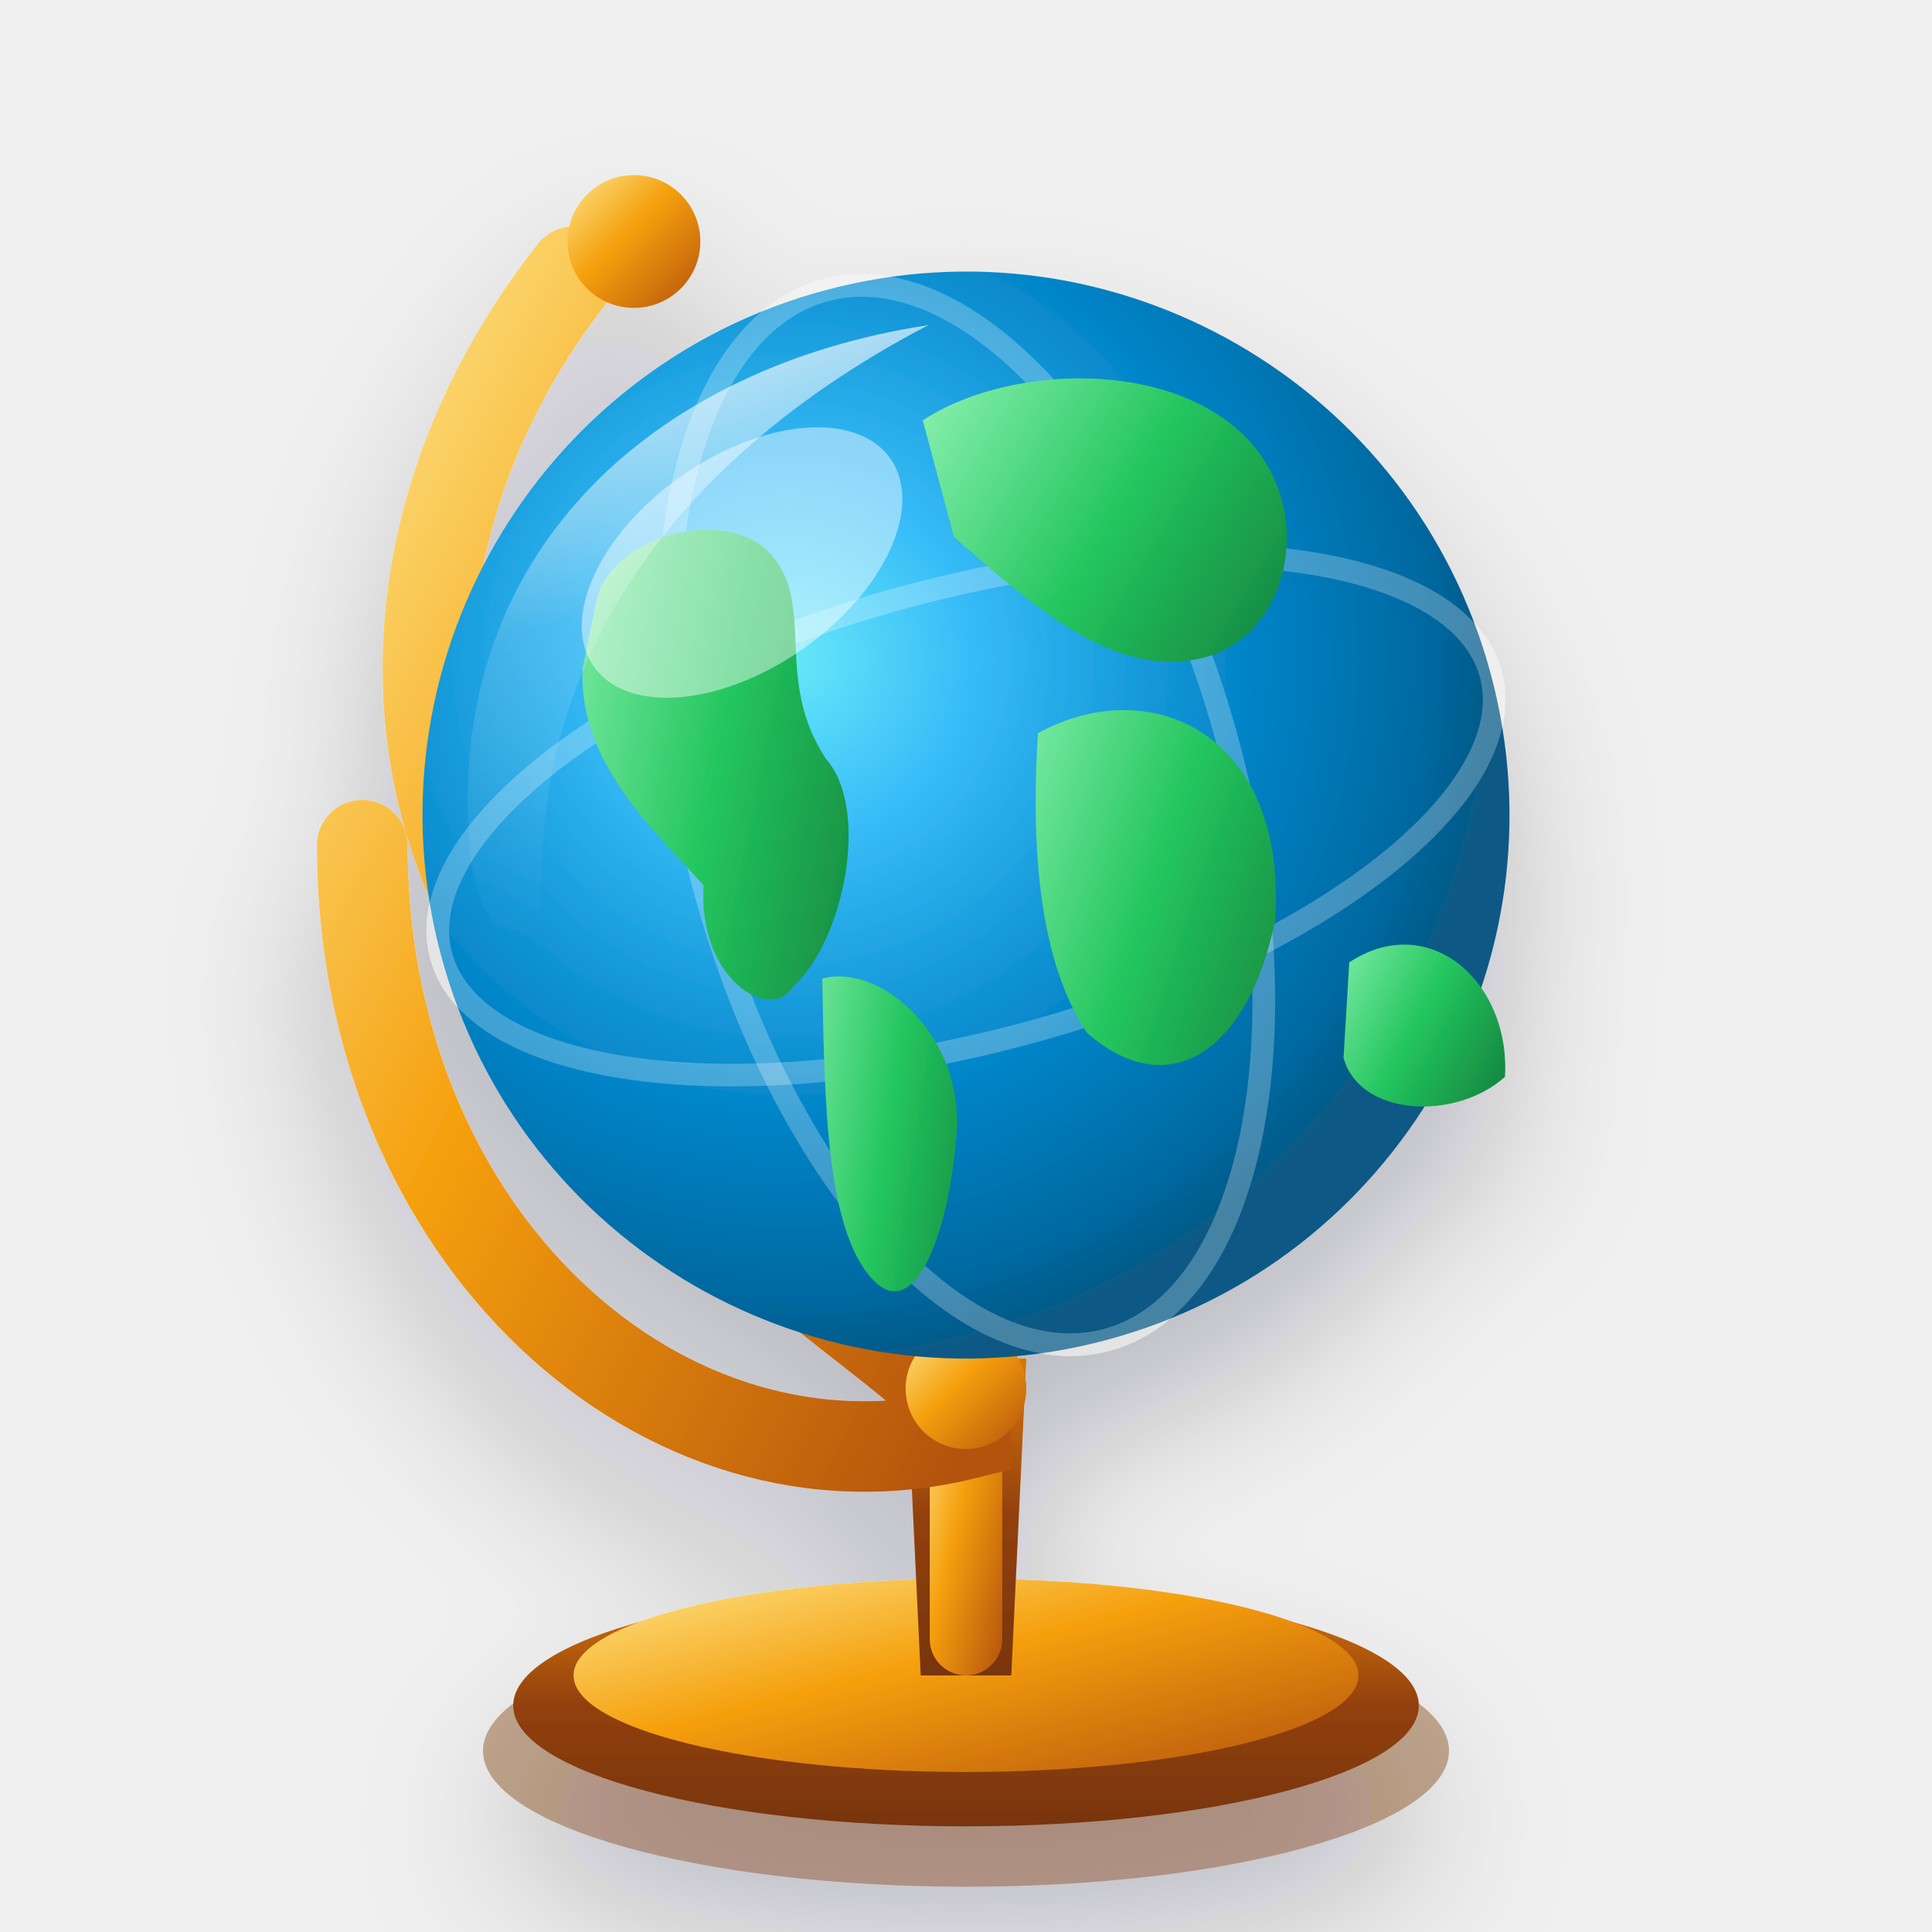
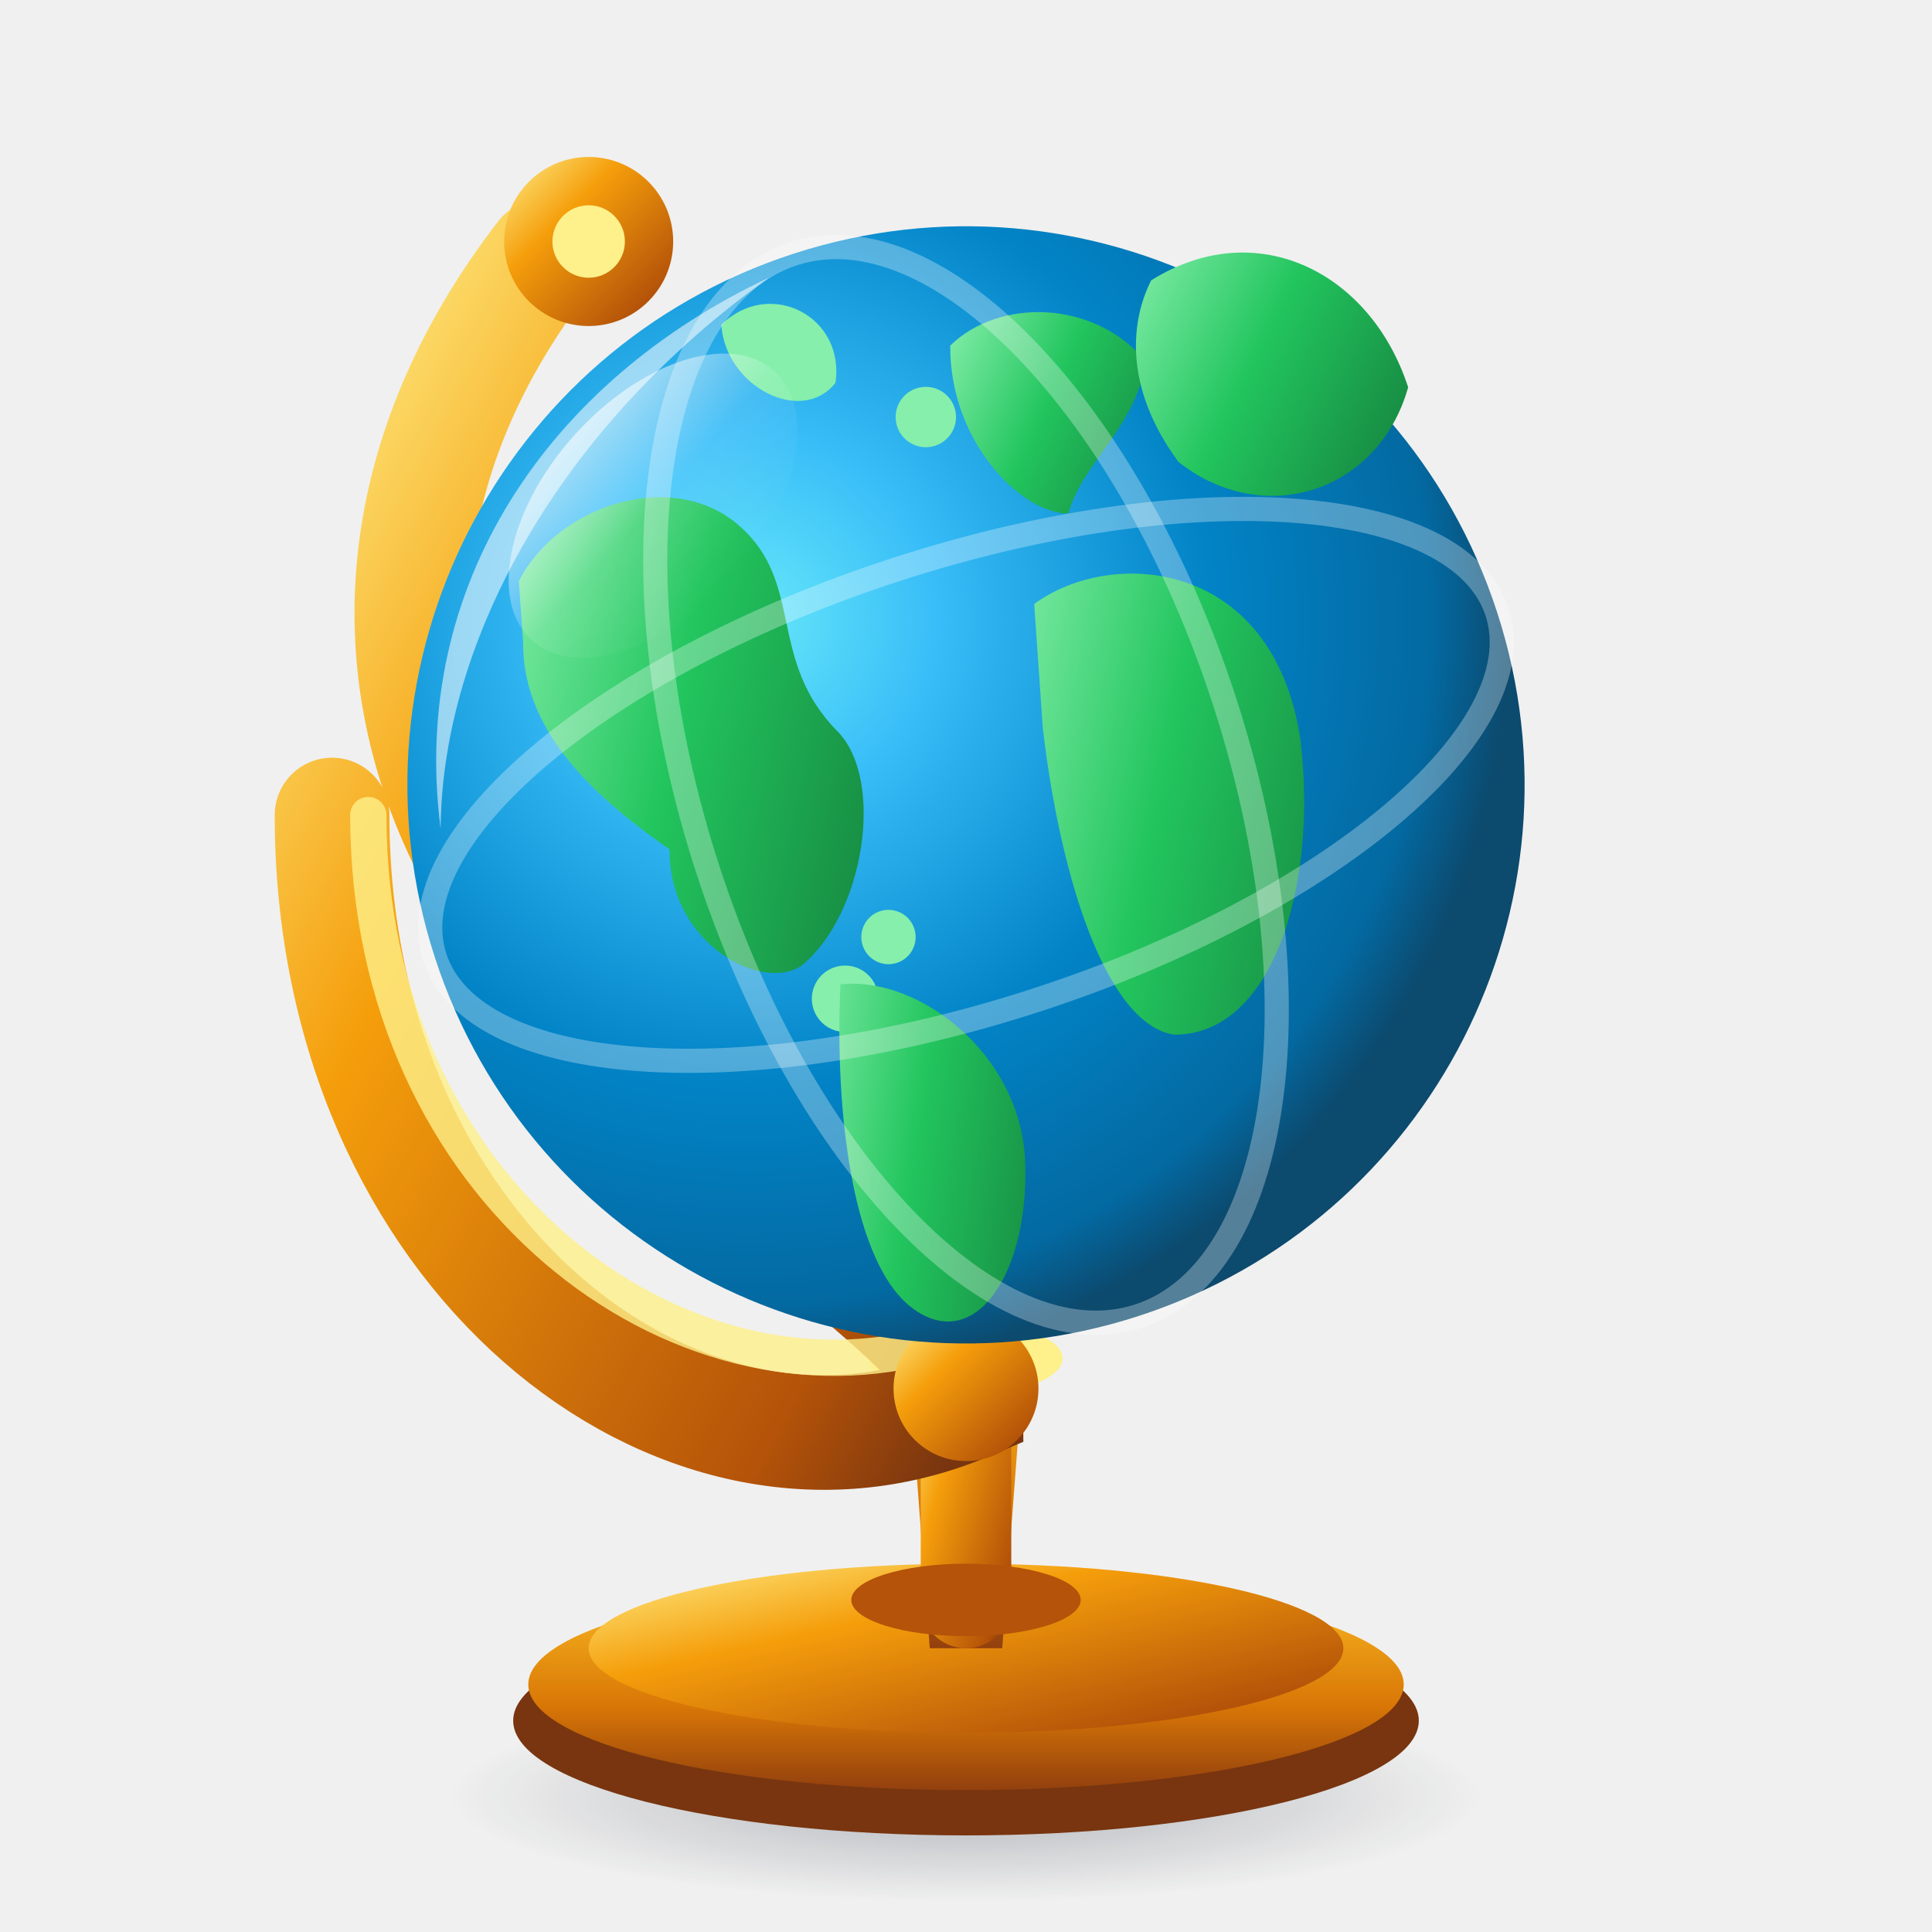
- <svg xmlns="http://www.w3.org/2000/svg" viewBox="0 0 64 64" fill="none">
+ <svg xmlns="http://www.w3.org/2000/svg" viewBox="0 0 64 64" fill="none" shape-rendering="geometricPrecision">
  <defs>
-     <linearGradient id="standGold" x1="0%" y1="0%" x2="100%" y2="100%">
-       <stop offset="0%" stop-color="#fde68a" />
-       <stop offset="45%" stop-color="#f59e0b" />
-       <stop offset="100%" stop-color="#b45309" />
-     </linearGradient>
-     <linearGradient id="baseGrad" x1="0%" y1="0%" x2="0%" y2="100%">
-       <stop offset="0%" stop-color="#d97706" />
-       <stop offset="50%" stop-color="#92400e" />
+     <linearGradient id="allGold" x1="0%" y1="0%" x2="100%" y2="100%">
+       <stop offset="0%" stop-color="#fef08a" />
+       <stop offset="35%" stop-color="#f59e0b" />
+       <stop offset="85%" stop-color="#b45309" />
      <stop offset="100%" stop-color="#78350f" />
    </linearGradient>
-     <radialGradient id="oceanSphere" cx="38%" cy="32%" r="65%">
+     <linearGradient id="allBaseGold" x1="0%" y1="0%" x2="0%" y2="100%">
+       <stop offset="0%" stop-color="#fbbf24" />
+       <stop offset="60%" stop-color="#d97706" />
+       <stop offset="100%" stop-color="#92400e" />
+     </linearGradient>
+     <radialGradient id="allOcean" cx="36%" cy="30%" r="68%">
      <stop offset="0%" stop-color="#67e8f9" />
      <stop offset="25%" stop-color="#38bdf8" />
-       <stop offset="65%" stop-color="#0284c7" />
+       <stop offset="60%" stop-color="#0284c7" />
      <stop offset="90%" stop-color="#0369a1" />
-       <stop offset="100%" stop-color="#075985" />
+       <stop offset="100%" stop-color="#0c4a6e" />
    </radialGradient>
-     <linearGradient id="landGreen" x1="0%" y1="0%" x2="100%" y2="100%">
+     <linearGradient id="allLand" x1="0%" y1="0%" x2="100%" y2="100%">
      <stop offset="0%" stop-color="#86efac" />
-       <stop offset="50%" stop-color="#22c55e" />
+       <stop offset="45%" stop-color="#22c55e" />
      <stop offset="100%" stop-color="#15803d" />
    </linearGradient>
-     <linearGradient id="globeGloss" x1="0%" y1="0%" x2="0%" y2="100%">
-       <stop offset="0%" stop-color="#ffffff" stop-opacity="0.65" />
-       <stop offset="40%" stop-color="#ffffff" stop-opacity="0.15" />
+     <linearGradient id="allGloss" x1="0%" y1="0%" x2="0%" y2="100%">
+       <stop offset="0%" stop-color="#ffffff" stop-opacity="0.6" />
+       <stop offset="50%" stop-color="#ffffff" stop-opacity="0.1" />
      <stop offset="100%" stop-color="#ffffff" stop-opacity="0" />
    </linearGradient>
-     <filter id="globeShadow" x="-10%" y="-10%" width="130%" height="135%" filterUnits="userSpaceOnUse">
-       <feDropShadow dx="0" dy="3" stdDeviation="2.5" flood-color="#0f172a" flood-opacity="0.22" />
-     </filter>
+     <radialGradient id="allShadow" cx="50%" cy="50%" r="50%">
+       <stop offset="0%" stop-color="#0f172a" stop-opacity="0.28" />
+       <stop offset="100%" stop-color="#0f172a" stop-opacity="0" />
+     </radialGradient>
  </defs>
-   <g filter="url(#globeShadow)">
-     <ellipse cx="32" cy="58" rx="16" ry="4.5" fill="#78350f" opacity="0.4" />
-     <ellipse cx="32" cy="56.5" rx="15" ry="4" fill="url(#baseGrad)" />
-     <ellipse cx="32" cy="55.5" rx="13" ry="3.2" fill="url(#standGold)" />
-     <path d="M30 45 L34 45 L33.5 55.5 L30.5 55.5 Z" fill="url(#baseGrad)" />
-     <rect x="30.8" y="45" width="2.4" height="10.5" rx="1.2" fill="url(#standGold)" />
-     <path d="M12 28 C12 41 22 50 32 47.5 C32 45 23 42 16 30 C13 24 13.5 16 19 9" stroke="url(#standGold)" stroke-width="3" stroke-linecap="round" fill="none" />
-     <circle cx="21" cy="8" r="2.2" fill="url(#standGold)" />
-     <circle cx="32" cy="46" r="2" fill="url(#standGold)" />
-     <g transform="rotate(-15 32 27)">
-       <circle cx="32" cy="27" r="18" fill="url(#oceanSphere)" />
-       <ellipse cx="32" cy="27" rx="18" ry="7.5" fill="none" stroke="#ffffff" stroke-width="0.75" stroke-opacity="0.25" />
-       <ellipse cx="32" cy="27" rx="9" ry="18" fill="none" stroke="#ffffff" stroke-width="0.75" stroke-opacity="0.25" />
-       <path d="M22 17 C23 15 27 15 28 17 C29 19 27 21 28 24 C29 26 27 30 25 31 C24 32 22 30 23 27 C22 25 20 22 21 19 Z" fill="url(#landGreen)" />
-       <path d="M26 31 C28 31 30 34 29 37 C28 40 26 43 25 41 C24 39 25 35 26 31 Z" fill="url(#landGreen)" />
-       <path d="M34 14 C37 13 42 14 44 17 C46 20 44 24 41 24 C38 24 36 21 34 18 Z" fill="url(#landGreen)" />
-       <path d="M35 25 C39 24 43 27 41 33 C39 37 36 38 34 35 C33 32 34 28 35 25 Z" fill="url(#landGreen)" />
-       <path d="M43 35 C46 34 48 37 47 40 C45 41 42 40 42 38 Z" fill="url(#landGreen)" />
-       <path d="M16 23 C18 14 26 10 35 11 C26 13 20 18 18 25 C17 29 15 27 16 23 Z" fill="url(#globeGloss)" />
-       <ellipse cx="27" cy="17" rx="6" ry="3.5" transform="rotate(-20 27 17)" fill="#ffffff" opacity="0.45" />
-     </g>
+   <ellipse cx="32" cy="59.5" rx="17" ry="3.5" fill="url(#allShadow)" />
+   <ellipse cx="32" cy="57" rx="15" ry="3.8" fill="#78350f" />
+   <ellipse cx="32" cy="55.8" rx="14.5" ry="3.5" fill="url(#allBaseGold)" />
+   <ellipse cx="32" cy="54.6" rx="12.5" ry="2.8" fill="url(#allGold)" />
+   <path d="M30 44 L34 44 L33.2 54.6 L30.8 54.6 Z" fill="url(#allBaseGold)" />
+   <rect x="30.5" y="44" width="3" height="10.6" rx="1.5" fill="url(#allGold)" />
+   <ellipse cx="32" cy="45" rx="3.2" ry="1.2" fill="#fef08a" />
+   <ellipse cx="32" cy="53" rx="3.8" ry="1.2" fill="#b45309" />
+   <path d="M11 27 C11 41.5 22.5 50.5 32 46.5 C32 43.5 22.5 39.5 15.5 28 C12.5 22 13 15 18 8.5" stroke="url(#allGold)" stroke-width="3.8" stroke-linecap="round" fill="none" />
+   <path d="M12.2 27 C12.2 39.5 22.5 47 31 44.5" stroke="#fef08a" stroke-width="1.2" stroke-linecap="round" fill="none" opacity="0.8" />
+   <circle cx="19.5" cy="8" r="2.8" fill="url(#allGold)" />
+   <circle cx="19.5" cy="8" r="1.2" fill="#fef08a" />
+   <circle cx="32" cy="46" r="2.4" fill="url(#allGold)" />
+   <g transform="rotate(-18 32 26)">
+     <circle cx="32" cy="26" r="18.5" fill="url(#allOcean)" />
+     <path d="M20 15 C22 13 26 13 27.5 15.5 C29 18 27 20 28.5 23 C29.5 25 27.5 29 25 30 C23.5 30.5 21 28 22 25 C20.5 23 18.5 20 19.5 17 Z" fill="url(#allLand)" />
+     <circle cx="26" cy="31.5" r="1.1" fill="#86efac" />
+     <circle cx="28" cy="30" r="0.9" fill="#86efac" />
+     <path d="M26 31 C28.5 31.5 31 35 30 38.5 C29 42 26.5 44 25 42 C23.5 40 24.5 35 26 31 Z" fill="url(#allLand)" />
+     <path d="M29 9 C31 8 33 10 32 12 C30.5 13 28.5 11 29 9 Z" fill="#86efac" />
+     <path d="M36 12 C38 11 41 12 42 14.5 C41 16.5 39 17 38 18.5 C36.5 18 35 15 36 12 Z" fill="url(#allLand)" />
+     <circle cx="34.5" cy="14" r="1" fill="#86efac" />
+     <path d="M36 21 C39 20 44 22 43 28 C42 33 39 37 36 36 C34 35 34 30 35 25 Z" fill="url(#allLand)" />
+     <path d="M43 12 C47 11 50 14 50 18 C48 21 44 21 42 18 C41 15 42 13 43 12 Z" fill="url(#allLand)" />
+     <ellipse cx="32" cy="26" rx="18.5" ry="7.5" fill="none" stroke="#ffffff" stroke-width="0.8" opacity="0.3" />
+     <ellipse cx="32" cy="26" rx="9" ry="18.5" fill="none" stroke="#ffffff" stroke-width="0.8" opacity="0.3" />
+     <path d="M15 22 C16.5 14 23 9 31 8 C23 10.5 17 16 15 22 Z" fill="#ffffff" opacity="0.55" />
+     <ellipse cx="25" cy="14" rx="6" ry="3.5" transform="rotate(-30 25 14)" fill="url(#allGloss)" />
  </g>
</svg>
